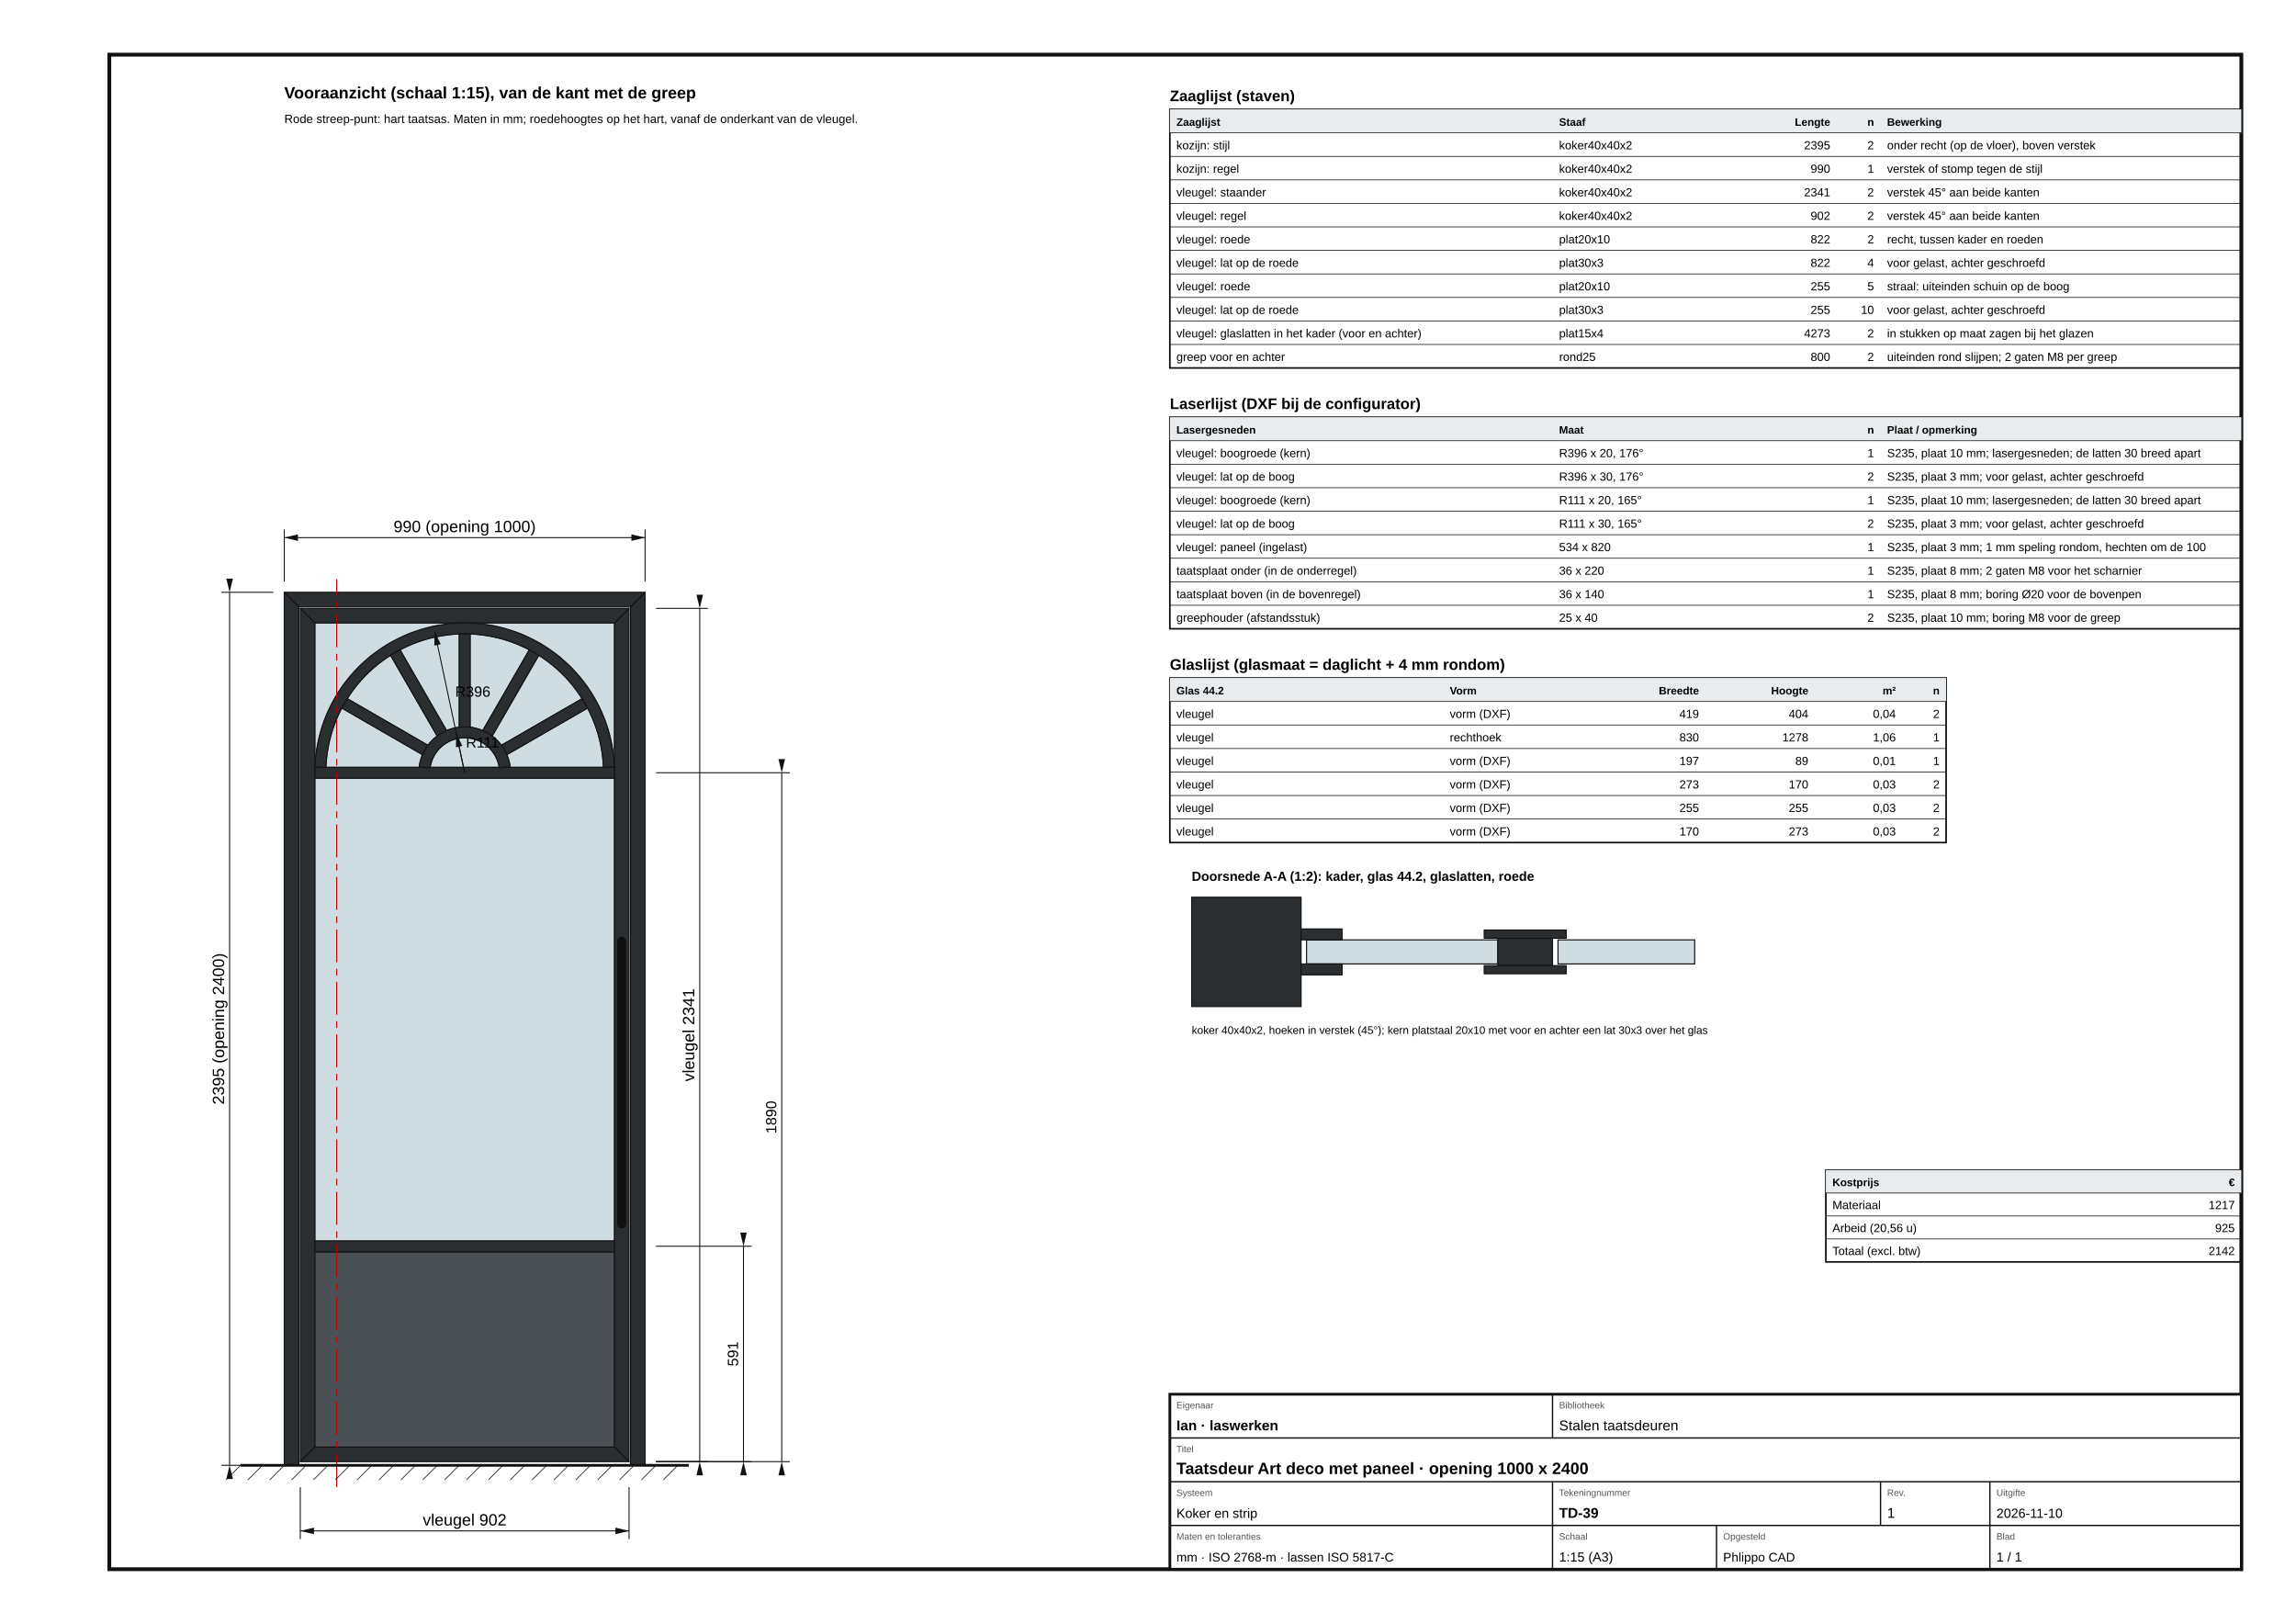
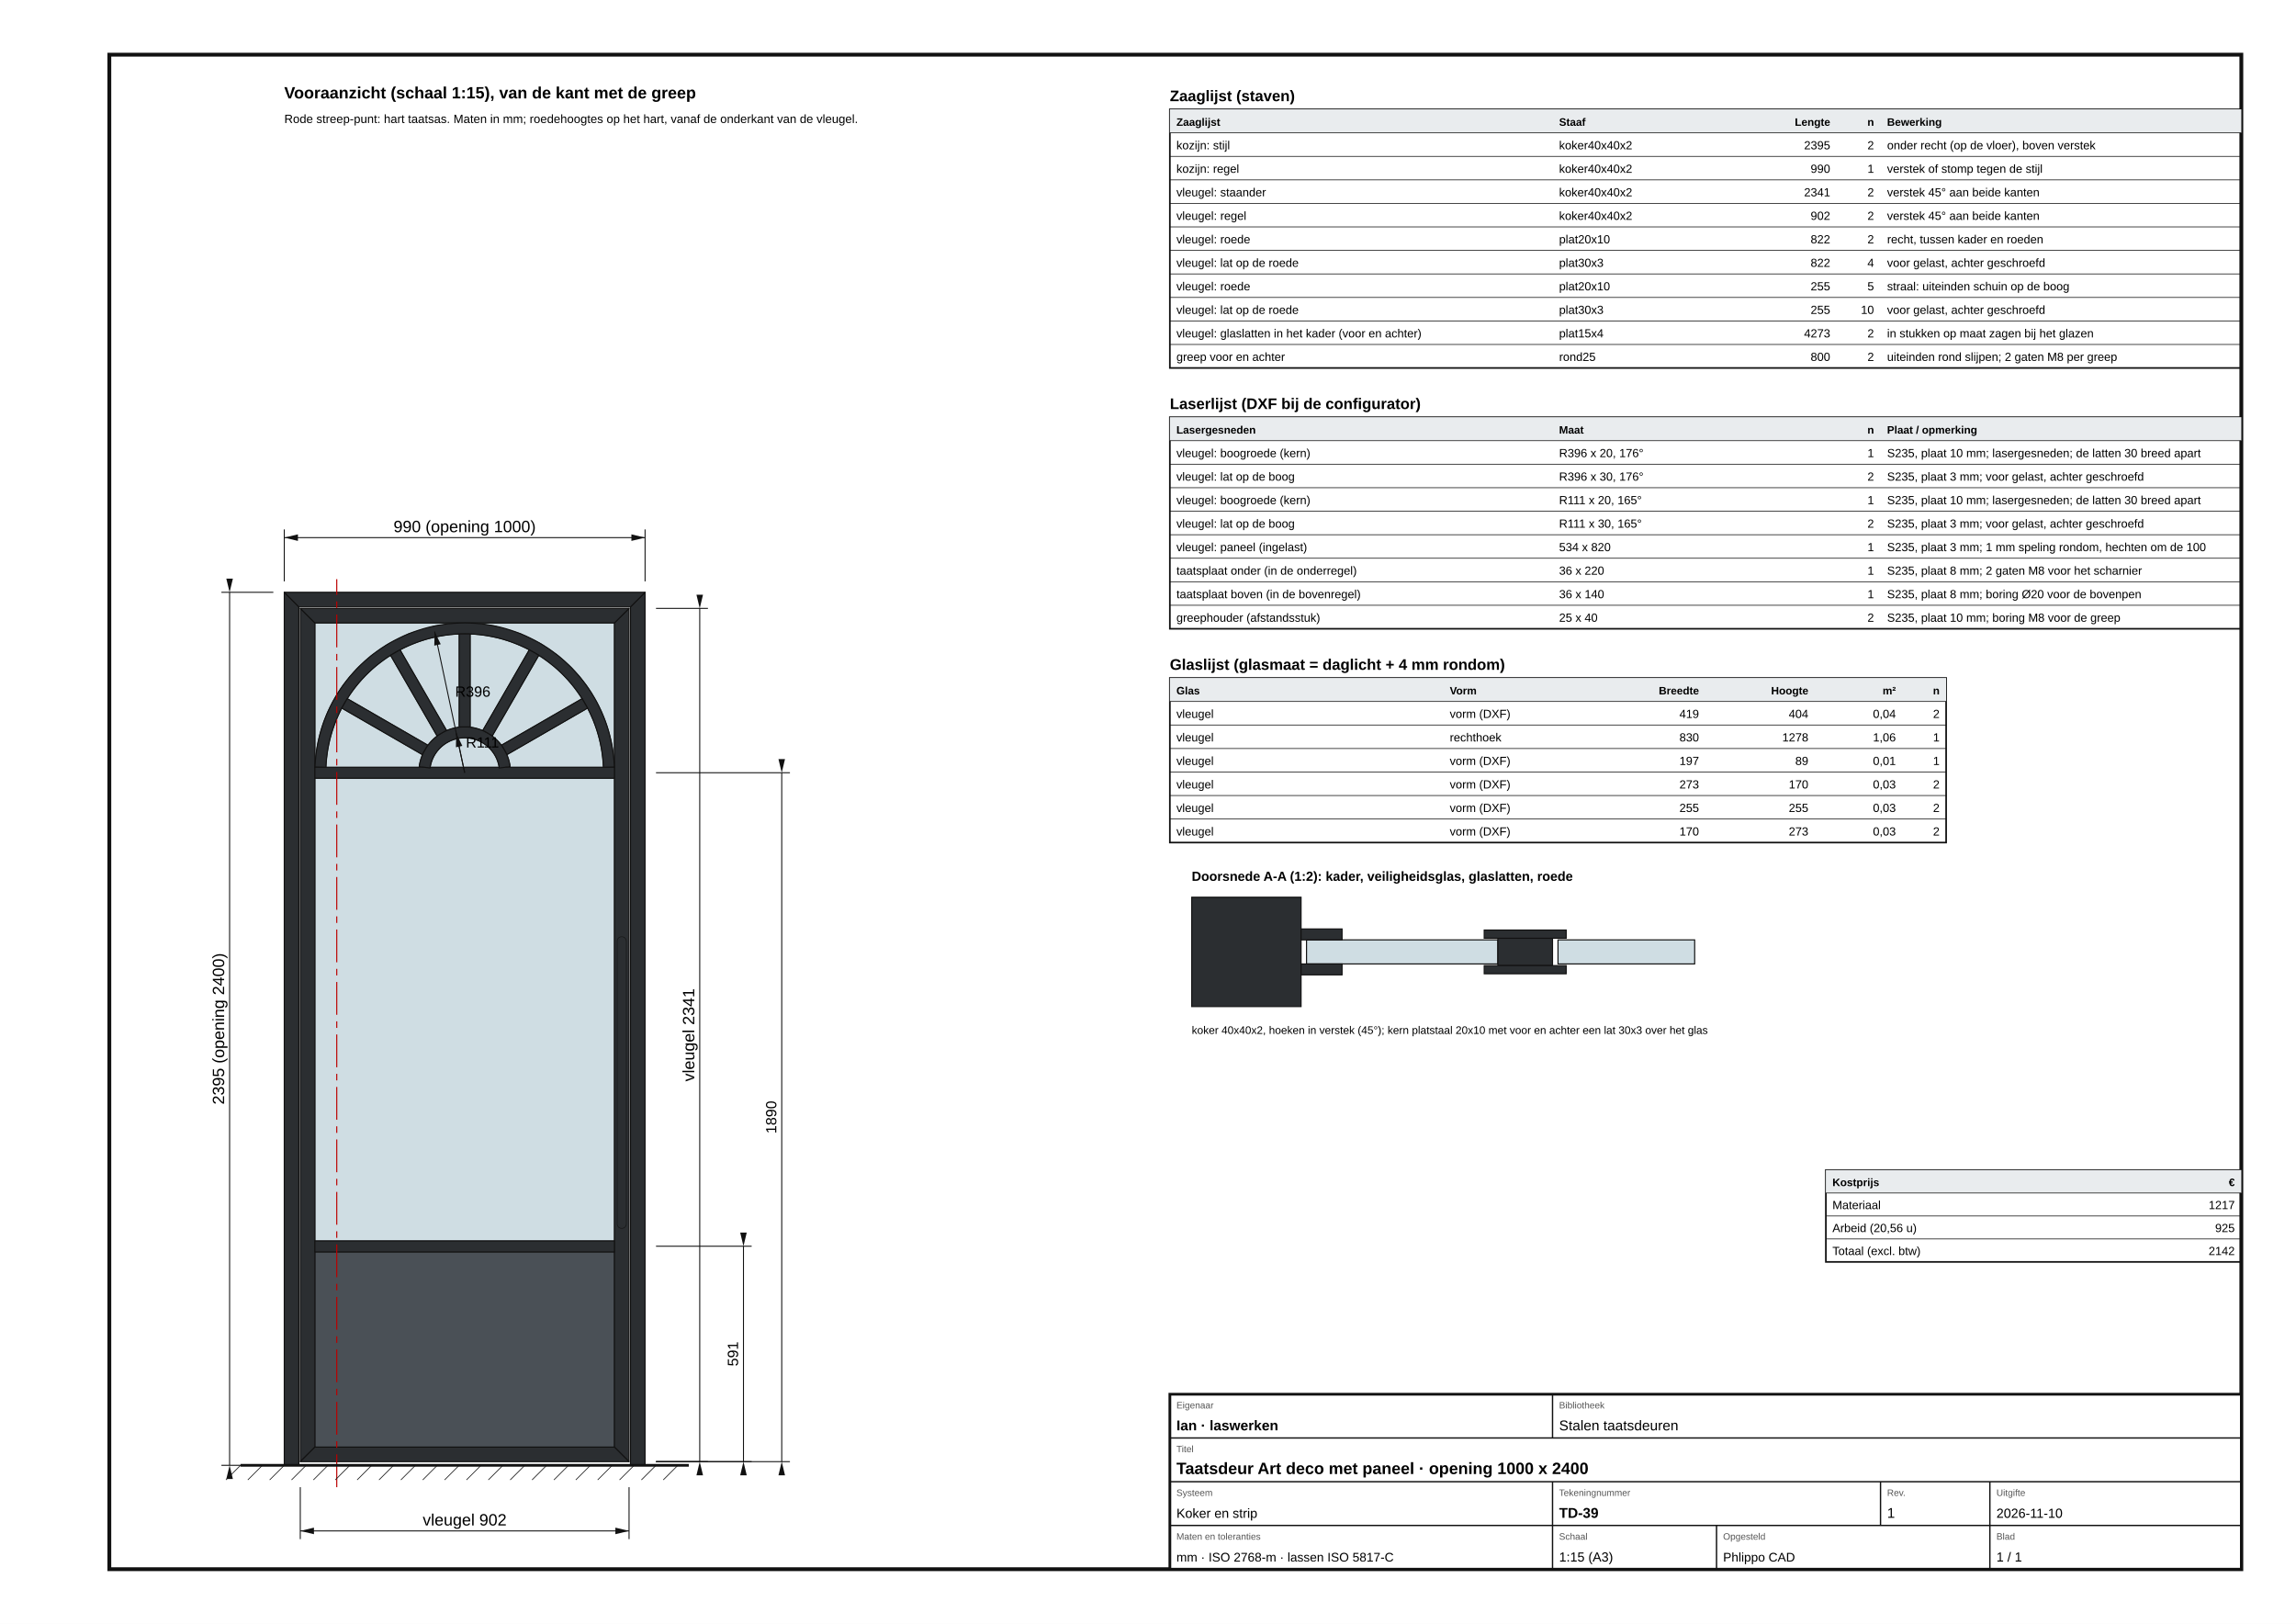
<svg xmlns="http://www.w3.org/2000/svg" viewBox="0 0 420 297" width="420mm" height="297mm" font-family="Arial, Helvetica, sans-serif">
  <rect width="420" height="297" fill="#fff" />
  <rect x="20" y="10" width="390" height="277" fill="none" stroke="#111" stroke-width="0.7" />
  <polygon points="57.6,140.33 57.62,140.33 57.89,137.35 57.91,137.23 57.93,137.1 57.95,136.97 57.97,136.83 58,136.68 58.03,136.52 58.06,136.34 58.09,136.16 58.13,135.96 58.18,135.74 58.23,135.51 58.28,135.26 58.35,134.99 58.42,134.69 58.5,134.36 58.6,134 58.71,133.6 58.85,133.16 59.01,132.67 59.2,132.12 59.43,131.5 59.71,130.79 60.06,130 60.49,129.08 61.05,128.03 61.76,126.81 62.7,125.41 63.95,123.79 65.63,121.96 67.88,119.94 70.9,117.84 74.82,115.89 79.63,114.47 85,113.93 57.6,113.93" fill="#cfdde3" stroke="#111" stroke-width="0.15" stroke-linejoin="round" />
  <polygon points="85,113.93 90.37,114.47 95.18,115.89 99.1,117.84 102.12,119.94 104.37,121.96 106.05,123.79 107.3,125.41 108.24,126.81 108.95,128.03 109.51,129.08 109.94,130 110.29,130.79 110.57,131.5 110.8,132.12 110.99,132.67 111.15,133.16 111.29,133.6 111.4,134 111.5,134.36 111.58,134.69 111.65,134.99 111.72,135.26 111.77,135.51 111.82,135.74 111.87,135.96 111.91,136.16 111.94,136.34 111.97,136.52 112,136.68 112.03,136.83 112.05,136.97 112.07,137.1 112.09,137.23 112.11,137.35 112.38,140.33 112.4,140.33 112.4,113.93" fill="#cfdde3" stroke="#111" stroke-width="0.15" stroke-linejoin="round" />
  <polygon points="57.6,226.97 112.4,226.97 112.4,142.33 57.6,142.33" fill="#cfdde3" stroke="#111" stroke-width="0.15" stroke-linejoin="round" />
  <polygon points="90.36,137.85 90.27,137.71 90.17,137.58 90.07,137.44 89.97,137.31 89.86,137.18 89.75,137.06 89.64,136.93 89.52,136.81 89.4,136.7 89.28,136.58 89.15,136.47 89.02,136.37 88.89,136.26 88.76,136.16 88.62,136.07 88.48,135.97 88.34,135.88 88.2,135.8 88.05,135.72 87.9,135.64 87.75,135.56 87.6,135.49 87.45,135.43 87.29,135.37 87.13,135.31 86.98,135.25 86.82,135.2 86.65,135.16 86.49,135.12 86.33,135.08 86.16,135.05 86,135.02 85.83,135 85.67,134.98 85.5,134.96 85.33,134.95 85.17,134.94 85,134.94 84.83,134.94 84.67,134.95 84.5,134.96 84.33,134.98 84.17,135 84,135.02 83.84,135.05 83.67,135.08 83.51,135.12 83.35,135.16 83.18,135.2 83.02,135.25 82.87,135.31 82.71,135.37 82.55,135.43 82.4,135.49 82.25,135.56 82.1,135.64 81.95,135.72 81.8,135.8 81.66,135.88 81.52,135.97 81.38,136.07 81.24,136.16 81.11,136.26 80.98,136.37 80.85,136.47 80.72,136.58 80.6,136.7 80.48,136.81 80.36,136.93 80.25,137.06 80.14,137.18 80.03,137.31 79.93,137.44 79.83,137.58 79.73,137.71 79.64,137.85 79.55,137.99 79.46,138.14 79.38,138.28 79.3,138.43 79.23,138.58 79.16,138.73 79.09,138.89 79.03,139.04 78.97,139.2 78.92,139.36 78.87,139.52 78.83,139.68 78.78,139.84 78.75,140 78.72,140.17 78.69,140.33 91.31,140.33 91.28,140.17 91.25,140 91.22,139.84 91.17,139.68 91.13,139.52 91.08,139.36 91.03,139.2 90.97,139.04 90.91,138.89 90.84,138.73 90.77,138.58 90.7,138.43 90.62,138.28 90.54,138.14 90.45,137.99" fill="#cfdde3" stroke="#111" stroke-width="0.15" stroke-linejoin="round" />
  <polygon points="109.53,134.76 109.35,134.12 109.16,133.48 108.94,132.85 108.71,132.23 108.47,131.61 108.2,131 107.93,130.4 107.63,129.8 107.48,129.51 92.86,137.95 92.72,138.04 92.79,138.22 92.81,138.25 92.82,138.29 92.83,138.33 92.85,138.37 92.87,138.41 92.88,138.45 92.9,138.5 92.92,138.55 92.94,138.61 92.96,138.67 92.98,138.73 93,138.8 93.03,138.88 93.05,138.97 93.08,139.06 93.11,139.16 93.13,139.26 93.16,139.36 93.18,139.44 93.19,139.52 93.21,139.6 93.22,139.66 93.24,139.73 93.25,139.78 93.26,139.84 93.27,139.89 93.27,139.93 93.28,139.98 93.29,140.02 93.29,140.06 93.3,140.1 93.31,140.13 93.33,140.33 93.5,140.33 110.38,140.33 110.37,140 110.32,139.34 110.26,138.68 110.18,138.02 110.09,137.36 109.97,136.7 109.84,136.05 109.7,135.4" fill="#cfdde3" stroke="#111" stroke-width="0.15" stroke-linejoin="round" />
  <polygon points="103.88,124.34 103.42,123.85 102.96,123.37 102.48,122.91 102,122.46 101.5,122.02 100.98,121.59 100.46,121.18 99.93,120.78 99.39,120.4 98.83,120.03 98.56,119.86 90.12,134.47 90.04,134.62 90.19,134.74 90.22,134.76 90.25,134.79 90.28,134.81 90.31,134.84 90.35,134.87 90.39,134.9 90.42,134.93 90.47,134.97 90.51,135 90.56,135.05 90.61,135.09 90.67,135.14 90.72,135.2 90.79,135.26 90.86,135.32 90.93,135.4 91.01,135.47 91.08,135.54 91.14,135.61 91.19,135.67 91.24,135.72 91.29,135.77 91.33,135.82 91.37,135.87 91.4,135.91 91.44,135.95 91.47,135.98 91.5,136.02 91.52,136.05 91.55,136.08 91.57,136.11 91.59,136.14 91.71,136.3 91.86,136.22 106.48,127.78 106.3,127.5 105.93,126.95 105.55,126.4 105.15,125.87 104.74,125.35 104.31,124.84" fill="#cfdde3" stroke="#111" stroke-width="0.15" stroke-linejoin="round" />
  <polygon points="92.85,117.18 92.21,116.98 91.57,116.8 90.93,116.64 90.28,116.49 89.63,116.36 88.97,116.25 88.32,116.15 87.66,116.07 86.99,116.01 86.33,115.97 86,115.96 86,132.84 86,133 86.2,133.03 86.24,133.03 86.27,133.04 86.31,133.04 86.35,133.05 86.4,133.06 86.45,133.07 86.5,133.08 86.55,133.09 86.61,133.1 86.67,133.11 86.74,133.12 86.81,133.14 86.89,133.16 86.98,133.18 87.07,133.2 87.17,133.23 87.27,133.26 87.37,133.28 87.45,133.31 87.53,133.33 87.6,133.35 87.67,133.38 87.73,133.4 87.78,133.42 87.83,133.43 87.88,133.45 87.93,133.47 87.97,133.48 88.01,133.5 88.04,133.51 88.08,133.53 88.11,133.54 88.3,133.62 88.38,133.47 96.82,118.86 96.53,118.7 95.93,118.41 95.33,118.13 94.72,117.87 94.1,117.62 93.48,117.39" fill="#cfdde3" stroke="#111" stroke-width="0.15" stroke-linejoin="round" />
  <polygon points="79.72,116.49 79.07,116.64 78.43,116.8 77.79,116.98 77.15,117.18 76.52,117.39 75.9,117.62 75.28,117.87 74.67,118.13 74.07,118.41 73.47,118.7 73.18,118.86 81.62,133.47 81.7,133.62 81.89,133.54 81.92,133.53 81.96,133.51 81.99,133.5 82.03,133.48 82.07,133.47 82.12,133.45 82.17,133.43 82.22,133.42 82.27,133.4 82.33,133.38 82.4,133.35 82.47,133.33 82.55,133.31 82.63,133.28 82.73,133.26 82.83,133.23 82.93,133.2 83.02,133.18 83.11,133.16 83.19,133.14 83.26,133.12 83.33,133.11 83.39,133.1 83.45,133.09 83.5,133.08 83.55,133.07 83.6,133.06 83.65,133.05 83.69,133.04 83.73,133.04 83.76,133.03 83.8,133.03 84,133 84,132.84 84,115.96 83.67,115.97 83.01,116.01 82.34,116.07 81.68,116.15 81.03,116.25 80.37,116.36" fill="#cfdde3" stroke="#111" stroke-width="0.15" stroke-linejoin="round" />
  <polygon points="68,122.46 67.52,122.91 67.04,123.37 66.58,123.85 66.12,124.34 65.69,124.84 65.26,125.35 64.85,125.87 64.45,126.4 64.07,126.95 63.7,127.5 63.52,127.78 78.14,136.22 78.29,136.3 78.41,136.14 78.43,136.11 78.45,136.08 78.48,136.05 78.5,136.02 78.53,135.98 78.56,135.95 78.6,135.91 78.63,135.87 78.67,135.82 78.71,135.77 78.76,135.72 78.81,135.67 78.86,135.61 78.92,135.54 78.99,135.47 79.07,135.4 79.14,135.32 79.21,135.26 79.28,135.2 79.33,135.14 79.39,135.09 79.44,135.05 79.49,135 79.53,134.97 79.58,134.93 79.61,134.9 79.65,134.87 79.69,134.84 79.72,134.81 79.75,134.79 79.78,134.76 79.81,134.74 79.96,134.62 79.88,134.47 71.44,119.86 71.17,120.03 70.61,120.4 70.07,120.78 69.54,121.18 69.02,121.59 68.5,122.02" fill="#cfdde3" stroke="#111" stroke-width="0.15" stroke-linejoin="round" />
  <polygon points="60.84,133.48 60.65,134.12 60.47,134.76 60.3,135.4 60.16,136.05 60.03,136.7 59.91,137.36 59.82,138.02 59.74,138.68 59.68,139.34 59.63,140 59.62,140.33 76.5,140.33 76.67,140.33 76.69,140.13 76.7,140.1 76.71,140.06 76.71,140.02 76.72,139.98 76.73,139.93 76.73,139.89 76.74,139.84 76.75,139.78 76.76,139.73 76.78,139.66 76.79,139.6 76.81,139.52 76.82,139.44 76.84,139.36 76.87,139.26 76.89,139.16 76.92,139.06 76.95,138.97 76.97,138.88 77,138.8 77.02,138.73 77.04,138.67 77.06,138.61 77.08,138.55 77.1,138.5 77.12,138.45 77.13,138.41 77.15,138.37 77.17,138.33 77.18,138.29 77.19,138.25 77.21,138.22 77.28,138.04 77.14,137.95 62.52,129.51 62.37,129.8 62.07,130.4 61.8,131 61.53,131.61 61.29,132.23 61.06,132.85" fill="#cfdde3" stroke="#111" stroke-width="0.15" stroke-linejoin="round" />
  <polygon points="57.6,264.67 112.4,264.67 112.4,228.97 57.6,228.97" fill="#4a5056" stroke="#111" stroke-width="0.15" stroke-linejoin="round" />
  <polygon points="52,268 52,108.33 54.67,111 54.67,268" fill="#2b2e31" stroke="#111" stroke-width="0.2" stroke-linejoin="round" />
  <polygon points="115.33,268 115.33,111 118,108.33 118,268" fill="#2b2e31" stroke="#111" stroke-width="0.2" stroke-linejoin="round" />
  <polygon points="52,108.33 118,108.33 115.33,111 54.67,111" fill="#2b2e31" stroke="#111" stroke-width="0.2" stroke-linejoin="round" />
  <polygon points="54.93,267.33 54.93,111.27 57.6,113.93 57.6,264.67" fill="#2b2e31" stroke="#111" stroke-width="0.2" stroke-linejoin="round" />
  <polygon points="112.4,264.67 112.4,113.93 115.07,111.27 115.07,267.33" fill="#2b2e31" stroke="#111" stroke-width="0.2" stroke-linejoin="round" />
  <polygon points="57.6,264.67 112.4,264.67 115.07,267.33 54.93,267.33" fill="#2b2e31" stroke="#111" stroke-width="0.2" stroke-linejoin="round" />
  <polygon points="54.93,111.27 115.07,111.27 112.4,113.93 57.6,113.93" fill="#2b2e31" stroke="#111" stroke-width="0.2" stroke-linejoin="round" />
  <polygon points="112.38,140.3 112.33,139.34 112.24,138.39 112.12,137.44 111.97,136.5 111.79,135.57 111.57,134.64 111.32,133.71 111.04,132.8 110.73,131.9 110.38,131.01 110.01,130.13 109.6,129.27 109.17,128.42 108.7,127.59 108.21,126.77 107.69,125.97 107.14,125.19 106.56,124.43 105.96,123.69 105.33,122.97 104.68,122.27 104,121.6 103.31,120.95 102.58,120.32 101.84,119.72 101.08,119.15 100.3,118.6 99.49,118.08 98.68,117.59 97.84,117.13 96.99,116.7 96.12,116.29 95.25,115.92 94.35,115.58 93.45,115.27 92.54,114.99 91.62,114.74 90.69,114.53 89.75,114.35 88.81,114.2 87.86,114.08 86.91,114 85.95,113.95 85,113.93 84.05,113.95 83.09,114 82.14,114.08 81.19,114.2 80.25,114.35 79.31,114.53 78.38,114.74 77.46,114.99 76.55,115.27 75.65,115.58 74.75,115.92 73.88,116.29 73.01,116.7 72.16,117.13 71.32,117.59 70.51,118.08 69.7,118.6 68.92,119.15 68.16,119.72 67.42,120.32 66.69,120.95 66,121.6 65.32,122.27 64.67,122.97 64.04,123.69 63.44,124.43 62.86,125.19 62.31,125.97 61.79,126.77 61.3,127.59 60.83,128.42 60.4,129.27 59.99,130.13 59.62,131.01 59.27,131.9 58.96,132.8 58.68,133.71 58.43,134.64 58.21,135.57 58.03,136.5 57.88,137.44 57.76,138.39 57.67,139.34 57.62,140.3 59.62,140.37 59.67,139.49 59.75,138.61 59.86,137.73 60,136.85 60.17,135.99 60.37,135.13 60.6,134.27 60.86,133.43 61.15,132.59 61.47,131.76 61.82,130.95 62.19,130.15 62.6,129.36 63.03,128.59 63.49,127.83 63.97,127.09 64.48,126.37 65.01,125.66 65.57,124.97 66.15,124.31 66.76,123.66 67.38,123.04 68.03,122.43 68.7,121.85 69.39,121.3 70.1,120.77 70.82,120.26 71.56,119.78 72.32,119.32 73.1,118.9 73.89,118.49 74.69,118.12 75.5,117.78 76.33,117.46 77.17,117.17 78.01,116.91 78.87,116.68 79.73,116.49 80.6,116.32 81.47,116.18 82.35,116.07 83.23,115.99 84.12,115.95 85,115.93 85.88,115.95 86.77,115.99 87.65,116.07 88.53,116.18 89.4,116.32 90.27,116.49 91.13,116.68 91.99,116.91 92.83,117.17 93.67,117.46 94.5,117.78 95.31,118.12 96.11,118.49 96.9,118.9 97.68,119.32 98.44,119.78 99.18,120.26 99.9,120.77 100.61,121.3 101.3,121.85 101.97,122.43 102.62,123.04 103.24,123.66 103.85,124.31 104.43,124.97 104.99,125.66 105.52,126.37 106.03,127.09 106.51,127.83 106.97,128.59 107.4,129.36 107.81,130.15 108.18,130.95 108.53,131.76 108.85,132.59 109.14,133.43 109.4,134.27 109.63,135.13 109.83,135.99 110,136.85 110.14,137.73 110.25,138.61 110.33,139.49 110.38,140.37" fill="#2b2e31" stroke="#111" stroke-width="0.2" stroke-linejoin="round" />
  <polygon points="57.6,140.33 112.4,140.33 112.4,142.33 57.6,142.33" fill="#2b2e31" stroke="#111" stroke-width="0.2" stroke-linejoin="round" />
  <polygon points="57.6,226.97 112.4,226.97 112.4,228.97 57.6,228.97" fill="#2b2e31" stroke="#111" stroke-width="0.2" stroke-linejoin="round" />
  <polygon points="93.31,140.2 93.27,139.91 93.22,139.63 93.15,139.34 93.08,139.06 93,138.78 92.9,138.51 92.8,138.24 92.69,137.97 92.57,137.71 92.44,137.45 92.3,137.19 92.15,136.94 92,136.7 91.83,136.46 91.66,136.23 91.48,136 91.29,135.78 91.09,135.56 90.89,135.36 90.68,135.16 90.46,134.96 90.24,134.78 90.01,134.6 89.77,134.43 89.53,134.27 89.29,134.12 89.03,133.97 88.78,133.84 88.52,133.71 88.25,133.6 87.98,133.49 87.71,133.39 87.43,133.3 87.15,133.22 86.87,133.15 86.59,133.09 86.3,133.04 86.01,133 85.72,132.97 85.44,132.95 85.15,132.94 84.85,132.94 84.56,132.95 84.28,132.97 83.99,133 83.7,133.04 83.41,133.09 83.13,133.15 82.85,133.22 82.57,133.3 82.29,133.39 82.02,133.49 81.75,133.6 81.48,133.71 81.22,133.84 80.97,133.97 80.71,134.12 80.47,134.27 80.23,134.43 79.99,134.6 79.76,134.78 79.54,134.96 79.32,135.16 79.11,135.36 78.91,135.56 78.71,135.78 78.52,136 78.34,136.23 78.17,136.46 78,136.7 77.85,136.94 77.7,137.19 77.56,137.45 77.43,137.71 77.31,137.97 77.2,138.24 77.1,138.51 77,138.78 76.92,139.06 76.85,139.34 76.78,139.63 76.73,139.91 76.69,140.2 78.67,140.47 78.7,140.25 78.74,140.03 78.79,139.82 78.85,139.6 78.91,139.39 78.98,139.18 79.06,138.98 79.14,138.77 79.24,138.57 79.33,138.37 79.44,138.18 79.55,137.99 79.67,137.8 79.8,137.62 79.93,137.44 80.07,137.27 80.21,137.1 80.36,136.94 80.51,136.78 80.67,136.63 80.84,136.48 81.01,136.34 81.18,136.21 81.36,136.08 81.55,135.95 81.74,135.84 81.93,135.73 82.12,135.63 82.32,135.53 82.52,135.44 82.73,135.36 82.94,135.28 83.15,135.22 83.36,135.16 83.58,135.1 83.79,135.06 84.01,135.02 84.23,134.99 84.45,134.97 84.67,134.95 84.89,134.94 85.11,134.94 85.33,134.95 85.55,134.97 85.77,134.99 85.99,135.02 86.21,135.06 86.42,135.1 86.64,135.16 86.85,135.22 87.06,135.28 87.27,135.36 87.48,135.44 87.68,135.53 87.88,135.63 88.07,135.73 88.26,135.84 88.45,135.95 88.64,136.08 88.82,136.21 88.99,136.34 89.16,136.48 89.33,136.63 89.49,136.78 89.64,136.94 89.79,137.1 89.93,137.27 90.07,137.44 90.2,137.62 90.33,137.8 90.45,137.99 90.56,138.18 90.67,138.37 90.76,138.57 90.86,138.77 90.94,138.98 91.02,139.18 91.09,139.39 91.15,139.6 91.21,139.82 91.26,140.03 91.3,140.25 91.33,140.47" fill="#2b2e31" stroke="#111" stroke-width="0.2" stroke-linejoin="round" />
  <polygon points="91.77,136.27 106.48,127.78 107.48,129.51 92.77,138" fill="#2b2e31" stroke="#111" stroke-width="0.2" stroke-linejoin="round" />
  <polygon points="88.33,133.57 96.82,118.85 98.56,119.85 90.06,134.57" fill="#2b2e31" stroke="#111" stroke-width="0.2" stroke-linejoin="round" />
  <polygon points="84,132.94 84,115.95 86,115.95 86,132.94" fill="#2b2e31" stroke="#111" stroke-width="0.2" stroke-linejoin="round" />
  <polygon points="79.94,134.57 71.44,119.85 73.18,118.85 81.67,133.57" fill="#2b2e31" stroke="#111" stroke-width="0.2" stroke-linejoin="round" />
  <polygon points="77.23,138 62.52,129.51 63.52,127.78 78.23,136.27" fill="#2b2e31" stroke="#111" stroke-width="0.2" stroke-linejoin="round" />
  <line x1="61.6" y1="272" x2="61.6" y2="105.93" stroke="#b00" stroke-width="0.2" stroke-dasharray="6 1.2 1.2 1.2" />
-   <rect x="112.9" y="171.33" width="1.67" height="53.33" rx="0.8" fill="#111" stroke="none" />
+   <rect x="112.9" y="171.33" width="1.67" height="53.33" rx="0.8" fill="#2b2e31" stroke="#111" stroke-width="0.1" />
  <line x1="44" y1="268" x2="126" y2="268" stroke="#111" stroke-width="0.5" />
  <line x1="44" y1="268" x2="41.33" y2="270.67" stroke="#111" stroke-width="0.13" />
  <line x1="48" y1="268" x2="45.33" y2="270.67" stroke="#111" stroke-width="0.13" />
  <line x1="52" y1="268" x2="49.33" y2="270.67" stroke="#111" stroke-width="0.13" />
  <line x1="56" y1="268" x2="53.33" y2="270.67" stroke="#111" stroke-width="0.13" />
  <line x1="60" y1="268" x2="57.33" y2="270.67" stroke="#111" stroke-width="0.13" />
  <line x1="64" y1="268" x2="61.33" y2="270.67" stroke="#111" stroke-width="0.13" />
  <line x1="68" y1="268" x2="65.33" y2="270.67" stroke="#111" stroke-width="0.13" />
  <line x1="72" y1="268" x2="69.33" y2="270.67" stroke="#111" stroke-width="0.13" />
  <line x1="76" y1="268" x2="73.33" y2="270.67" stroke="#111" stroke-width="0.13" />
  <line x1="80" y1="268" x2="77.33" y2="270.67" stroke="#111" stroke-width="0.13" />
  <line x1="84" y1="268" x2="81.33" y2="270.67" stroke="#111" stroke-width="0.13" />
  <line x1="88" y1="268" x2="85.33" y2="270.67" stroke="#111" stroke-width="0.13" />
  <line x1="92" y1="268" x2="89.33" y2="270.67" stroke="#111" stroke-width="0.13" />
  <line x1="96" y1="268" x2="93.33" y2="270.67" stroke="#111" stroke-width="0.13" />
  <line x1="100" y1="268" x2="97.33" y2="270.67" stroke="#111" stroke-width="0.13" />
  <line x1="104" y1="268" x2="101.33" y2="270.67" stroke="#111" stroke-width="0.13" />
  <line x1="108" y1="268" x2="105.33" y2="270.67" stroke="#111" stroke-width="0.13" />
  <line x1="112" y1="268" x2="109.33" y2="270.67" stroke="#111" stroke-width="0.13" />
  <line x1="116" y1="268" x2="113.33" y2="270.67" stroke="#111" stroke-width="0.13" />
  <line x1="120" y1="268" x2="117.33" y2="270.67" stroke="#111" stroke-width="0.13" />
  <line x1="124" y1="268" x2="121.33" y2="270.67" stroke="#111" stroke-width="0.13" />
  <line x1="52" y1="106.33" x2="52" y2="96.83" stroke="#111" stroke-width="0.18" />
  <line x1="118" y1="106.33" x2="118" y2="96.83" stroke="#111" stroke-width="0.18" />
  <line x1="52" y1="98.33" x2="118" y2="98.33" stroke="#111" stroke-width="0.18" />
  <polygon points="52,98.33 54.5,98.93 54.5,97.73" fill="#111" />
  <polygon points="118,98.33 115.5,97.73 115.5,98.93" fill="#111" />
  <text x="85" y="97.33" font-size="3" text-anchor="middle">990 (opening 1000)</text>
  <line x1="50" y1="268" x2="40.5" y2="268" stroke="#111" stroke-width="0.18" />
  <line x1="50" y1="108.33" x2="40.5" y2="108.33" stroke="#111" stroke-width="0.18" />
  <line x1="42" y1="268" x2="42" y2="108.33" stroke="#111" stroke-width="0.18" />
  <polygon points="42,268 41.4,270.5 42.6,270.5" fill="#111" />
  <polygon points="42,108.33 42.6,105.83 41.4,105.83" fill="#111" />
  <text x="41" y="188.17" font-size="3" text-anchor="middle" transform="rotate(-90 41 188.17)">2395 (opening 2400)</text>
  <line x1="54.93" y1="272" x2="54.93" y2="281.5" stroke="#111" stroke-width="0.18" />
  <line x1="115.07" y1="272" x2="115.07" y2="281.5" stroke="#111" stroke-width="0.18" />
  <line x1="54.93" y1="280" x2="115.07" y2="280" stroke="#111" stroke-width="0.18" />
  <polygon points="54.93,280 57.43,280.6 57.43,279.4" fill="#111" />
  <polygon points="115.07,280 112.57,279.4 112.57,280.6" fill="#111" />
  <text x="85" y="279" font-size="3" text-anchor="middle">vleugel 902</text>
  <line x1="120" y1="267.33" x2="129.5" y2="267.33" stroke="#111" stroke-width="0.18" />
  <line x1="120" y1="111.27" x2="129.5" y2="111.27" stroke="#111" stroke-width="0.18" />
  <line x1="128" y1="267.33" x2="128" y2="111.27" stroke="#111" stroke-width="0.18" />
  <polygon points="128,267.33 127.4,269.83 128.6,269.83" fill="#111" />
  <polygon points="128,111.27 128.6,108.77 127.4,108.77" fill="#111" />
  <text x="127" y="189.3" font-size="3" text-anchor="middle" transform="rotate(-90 127 189.3)">vleugel 2341</text>
  <line x1="120" y1="267.33" x2="137.5" y2="267.33" stroke="#111" stroke-width="0.18" />
  <line x1="120" y1="227.93" x2="137.5" y2="227.93" stroke="#111" stroke-width="0.18" />
  <line x1="136" y1="267.33" x2="136" y2="227.93" stroke="#111" stroke-width="0.18" />
  <polygon points="136,267.33 135.4,269.83 136.6,269.83" fill="#111" />
  <polygon points="136,227.93 136.6,225.43 135.4,225.43" fill="#111" />
  <text x="135" y="247.63" font-size="2.7" text-anchor="middle" transform="rotate(-90 135 247.63)">591</text>
  <line x1="120" y1="267.33" x2="144.5" y2="267.33" stroke="#111" stroke-width="0.18" />
  <line x1="120" y1="141.33" x2="144.5" y2="141.33" stroke="#111" stroke-width="0.18" />
  <line x1="143" y1="267.33" x2="143" y2="141.33" stroke="#111" stroke-width="0.18" />
  <polygon points="143,267.33 142.4,269.83 143.6,269.83" fill="#111" />
  <polygon points="143,141.33 143.6,138.83 142.4,138.83" fill="#111" />
  <text x="142" y="204.33" font-size="2.7" text-anchor="middle" transform="rotate(-90 142 204.33)">1890</text>
  <line x1="85" y1="141.33" x2="79.51" y2="115.51" stroke="#111" stroke-width="0.18" />
  <polygon points="79.51,115.51 79.44,118.08 80.62,117.83" fill="#111" />
  <text x="83.26" y="127.42" font-size="2.7">R396</text>
  <line x1="85" y1="141.33" x2="83.46" y2="134.1" stroke="#111" stroke-width="0.18" />
  <polygon points="83.46,134.1 83.4,136.67 84.57,136.42" fill="#111" />
  <text x="85.23" y="136.72" font-size="2.7">R111</text>
  <text x="52" y="18" font-size="3" font-weight="700">Vooraanzicht (schaal 1:15), van de kant met de greep</text>
  <text x="52" y="22.5" font-size="2.2">Rode streep-punt: hart taatsas. Maten in mm; roedehoogtes op het hart, vanaf de onderkant van de vleugel.</text>
  <text x="214" y="18.5" font-size="2.8" font-weight="700">Zaaglijst (staven)</text>
  <rect x="214" y="20" width="196" height="47.3" fill="none" stroke="#111" stroke-width="0.3" />
  <rect x="214" y="20" width="196" height="4.3" fill="#e9ecee" stroke="none" />
  <text x="215.2" y="23.01" font-size="1.978" font-weight="700">Zaaglijst</text>
  <text x="285.2" y="23.01" font-size="1.978" font-weight="700">Staaf</text>
  <text x="334.8" y="23.01" font-size="1.978" text-anchor="end" font-weight="700">Lengte</text>
  <text x="342.8" y="23.01" font-size="1.978" text-anchor="end" font-weight="700">n</text>
  <text x="345.2" y="23.01" font-size="1.978" font-weight="700">Bewerking</text>
  <line x1="214" y1="24.3" x2="410" y2="24.3" stroke="#111" stroke-width="0.13" />
  <text x="215.2" y="27.31" font-size="2.15">kozijn: stijl</text>
  <text x="285.2" y="27.31" font-size="2.15">koker40x40x2</text>
  <text x="334.8" y="27.31" font-size="2.15" text-anchor="end">2395</text>
  <text x="342.8" y="27.31" font-size="2.15" text-anchor="end">2</text>
  <text x="345.2" y="27.31" font-size="2.15">onder recht (op de vloer), boven verstek</text>
  <line x1="214" y1="28.6" x2="410" y2="28.6" stroke="#111" stroke-width="0.13" />
  <text x="215.2" y="31.61" font-size="2.15">kozijn: regel</text>
  <text x="285.2" y="31.61" font-size="2.15">koker40x40x2</text>
  <text x="334.8" y="31.61" font-size="2.15" text-anchor="end">990</text>
  <text x="342.8" y="31.61" font-size="2.15" text-anchor="end">1</text>
  <text x="345.2" y="31.61" font-size="2.15">verstek of stomp tegen de stijl</text>
  <line x1="214" y1="32.9" x2="410" y2="32.9" stroke="#111" stroke-width="0.13" />
  <text x="215.2" y="35.91" font-size="2.15">vleugel: staander</text>
  <text x="285.2" y="35.91" font-size="2.15">koker40x40x2</text>
  <text x="334.8" y="35.91" font-size="2.15" text-anchor="end">2341</text>
  <text x="342.8" y="35.91" font-size="2.15" text-anchor="end">2</text>
  <text x="345.2" y="35.91" font-size="2.15">verstek 45° aan beide kanten</text>
  <line x1="214" y1="37.2" x2="410" y2="37.2" stroke="#111" stroke-width="0.13" />
  <text x="215.2" y="40.21" font-size="2.15">vleugel: regel</text>
  <text x="285.2" y="40.21" font-size="2.15">koker40x40x2</text>
  <text x="334.8" y="40.21" font-size="2.15" text-anchor="end">902</text>
  <text x="342.8" y="40.21" font-size="2.15" text-anchor="end">2</text>
  <text x="345.2" y="40.21" font-size="2.15">verstek 45° aan beide kanten</text>
  <line x1="214" y1="41.5" x2="410" y2="41.5" stroke="#111" stroke-width="0.13" />
  <text x="215.2" y="44.51" font-size="2.15">vleugel: roede</text>
  <text x="285.2" y="44.51" font-size="2.15">plat20x10</text>
  <text x="334.8" y="44.51" font-size="2.15" text-anchor="end">822</text>
  <text x="342.8" y="44.51" font-size="2.15" text-anchor="end">2</text>
  <text x="345.2" y="44.51" font-size="2.15">recht, tussen kader en roeden</text>
  <line x1="214" y1="45.8" x2="410" y2="45.8" stroke="#111" stroke-width="0.13" />
  <text x="215.2" y="48.81" font-size="2.15">vleugel: lat op de roede</text>
  <text x="285.2" y="48.81" font-size="2.15">plat30x3</text>
  <text x="334.8" y="48.81" font-size="2.15" text-anchor="end">822</text>
  <text x="342.8" y="48.81" font-size="2.15" text-anchor="end">4</text>
  <text x="345.2" y="48.81" font-size="2.15">voor gelast, achter geschroefd</text>
  <line x1="214" y1="50.1" x2="410" y2="50.1" stroke="#111" stroke-width="0.13" />
  <text x="215.2" y="53.11" font-size="2.15">vleugel: roede</text>
  <text x="285.2" y="53.11" font-size="2.15">plat20x10</text>
  <text x="334.8" y="53.11" font-size="2.15" text-anchor="end">255</text>
  <text x="342.8" y="53.11" font-size="2.15" text-anchor="end">5</text>
  <text x="345.2" y="53.11" font-size="2.15">straal: uiteinden schuin op de boog</text>
  <line x1="214" y1="54.4" x2="410" y2="54.4" stroke="#111" stroke-width="0.13" />
  <text x="215.2" y="57.41" font-size="2.15">vleugel: lat op de roede</text>
  <text x="285.2" y="57.41" font-size="2.15">plat30x3</text>
  <text x="334.8" y="57.41" font-size="2.15" text-anchor="end">255</text>
  <text x="342.8" y="57.41" font-size="2.15" text-anchor="end">10</text>
  <text x="345.2" y="57.41" font-size="2.15">voor gelast, achter geschroefd</text>
  <line x1="214" y1="58.7" x2="410" y2="58.7" stroke="#111" stroke-width="0.13" />
  <text x="215.2" y="61.71" font-size="2.15">vleugel: glaslatten in het kader (voor en achter)</text>
  <text x="285.2" y="61.71" font-size="2.15">plat15x4</text>
  <text x="334.8" y="61.71" font-size="2.15" text-anchor="end">4273</text>
  <text x="342.8" y="61.71" font-size="2.15" text-anchor="end">2</text>
  <text x="345.2" y="61.71" font-size="2.15">in stukken op maat zagen bij het glazen</text>
  <line x1="214" y1="63" x2="410" y2="63" stroke="#111" stroke-width="0.13" />
  <text x="215.2" y="66.01" font-size="2.15">greep voor en achter</text>
  <text x="285.2" y="66.01" font-size="2.15">rond25</text>
  <text x="334.8" y="66.01" font-size="2.15" text-anchor="end">800</text>
  <text x="342.8" y="66.01" font-size="2.15" text-anchor="end">2</text>
  <text x="345.2" y="66.01" font-size="2.15">uiteinden rond slijpen; 2 gaten M8 per greep</text>
  <text x="214" y="74.8" font-size="2.8" font-weight="700">Laserlijst (DXF bij de configurator)</text>
  <rect x="214" y="76.3" width="196" height="38.7" fill="none" stroke="#111" stroke-width="0.3" />
  <rect x="214" y="76.3" width="196" height="4.3" fill="#e9ecee" stroke="none" />
  <text x="215.2" y="79.31" font-size="1.978" font-weight="700">Lasergesneden</text>
  <text x="285.2" y="79.31" font-size="1.978" font-weight="700">Maat</text>
  <text x="342.8" y="79.31" font-size="1.978" text-anchor="end" font-weight="700">n</text>
  <text x="345.2" y="79.31" font-size="1.978" font-weight="700">Plaat / opmerking</text>
  <line x1="214" y1="80.6" x2="410" y2="80.6" stroke="#111" stroke-width="0.13" />
  <text x="215.2" y="83.61" font-size="2.15">vleugel: boogroede (kern)</text>
  <text x="285.2" y="83.61" font-size="2.15">R396 x 20, 176°</text>
  <text x="342.8" y="83.61" font-size="2.15" text-anchor="end">1</text>
  <text x="345.2" y="83.61" font-size="2.15">S235, plaat 10 mm; lasergesneden; de latten 30 breed apart</text>
  <line x1="214" y1="84.9" x2="410" y2="84.9" stroke="#111" stroke-width="0.13" />
  <text x="215.2" y="87.91" font-size="2.15">vleugel: lat op de boog</text>
  <text x="285.2" y="87.91" font-size="2.15">R396 x 30, 176°</text>
  <text x="342.8" y="87.91" font-size="2.15" text-anchor="end">2</text>
  <text x="345.2" y="87.91" font-size="2.15">S235, plaat 3 mm; voor gelast, achter geschroefd</text>
  <line x1="214" y1="89.2" x2="410" y2="89.2" stroke="#111" stroke-width="0.13" />
  <text x="215.2" y="92.21" font-size="2.15">vleugel: boogroede (kern)</text>
  <text x="285.2" y="92.21" font-size="2.15">R111 x 20, 165°</text>
  <text x="342.8" y="92.21" font-size="2.15" text-anchor="end">1</text>
  <text x="345.2" y="92.21" font-size="2.15">S235, plaat 10 mm; lasergesneden; de latten 30 breed apart</text>
  <line x1="214" y1="93.5" x2="410" y2="93.5" stroke="#111" stroke-width="0.13" />
  <text x="215.2" y="96.51" font-size="2.15">vleugel: lat op de boog</text>
  <text x="285.2" y="96.51" font-size="2.15">R111 x 30, 165°</text>
  <text x="342.8" y="96.51" font-size="2.15" text-anchor="end">2</text>
  <text x="345.2" y="96.51" font-size="2.15">S235, plaat 3 mm; voor gelast, achter geschroefd</text>
  <line x1="214" y1="97.8" x2="410" y2="97.8" stroke="#111" stroke-width="0.13" />
  <text x="215.2" y="100.81" font-size="2.15">vleugel: paneel (ingelast)</text>
  <text x="285.2" y="100.81" font-size="2.15">534 x 820</text>
  <text x="342.8" y="100.81" font-size="2.15" text-anchor="end">1</text>
  <text x="345.2" y="100.81" font-size="2.15">S235, plaat 3 mm; 1 mm speling rondom, hechten om de 100</text>
  <line x1="214" y1="102.1" x2="410" y2="102.1" stroke="#111" stroke-width="0.13" />
  <text x="215.2" y="105.11" font-size="2.15">taatsplaat onder (in de onderregel)</text>
  <text x="285.2" y="105.11" font-size="2.15">36 x 220</text>
  <text x="342.8" y="105.11" font-size="2.15" text-anchor="end">1</text>
  <text x="345.2" y="105.11" font-size="2.15">S235, plaat 8 mm; 2 gaten M8 voor het scharnier</text>
  <line x1="214" y1="106.4" x2="410" y2="106.4" stroke="#111" stroke-width="0.13" />
  <text x="215.2" y="109.41" font-size="2.15">taatsplaat boven (in de bovenregel)</text>
  <text x="285.2" y="109.41" font-size="2.15">36 x 140</text>
  <text x="342.8" y="109.41" font-size="2.15" text-anchor="end">1</text>
  <text x="345.2" y="109.41" font-size="2.15">S235, plaat 8 mm; boring Ø20 voor de bovenpen</text>
  <line x1="214" y1="110.7" x2="410" y2="110.7" stroke="#111" stroke-width="0.13" />
  <text x="215.2" y="113.71" font-size="2.15">greephouder (afstandsstuk)</text>
  <text x="285.2" y="113.71" font-size="2.15">25 x 40</text>
  <text x="342.8" y="113.71" font-size="2.15" text-anchor="end">2</text>
  <text x="345.2" y="113.71" font-size="2.15">S235, plaat 10 mm; boring M8 voor de greep</text>
  <text x="214" y="122.5" font-size="2.8" font-weight="700">Glaslijst (glasmaat = daglicht + 4 mm rondom)</text>
  <rect x="214" y="124" width="142" height="30.1" fill="none" stroke="#111" stroke-width="0.3" />
  <rect x="214" y="124" width="142" height="4.3" fill="#e9ecee" stroke="none" />
-   <text x="215.2" y="127.01" font-size="1.978" font-weight="700">Glas 44.2</text>
+   <text x="215.2" y="127.01" font-size="1.978" font-weight="700">Glas</text>
  <text x="265.2" y="127.01" font-size="1.978" font-weight="700">Vorm</text>
  <text x="310.8" y="127.01" font-size="1.978" text-anchor="end" font-weight="700">Breedte</text>
  <text x="330.8" y="127.01" font-size="1.978" text-anchor="end" font-weight="700">Hoogte</text>
  <text x="346.8" y="127.01" font-size="1.978" text-anchor="end" font-weight="700">m²</text>
  <text x="354.8" y="127.01" font-size="1.978" text-anchor="end" font-weight="700">n</text>
  <line x1="214" y1="128.3" x2="356" y2="128.3" stroke="#111" stroke-width="0.13" />
  <text x="215.2" y="131.31" font-size="2.15">vleugel</text>
  <text x="265.2" y="131.31" font-size="2.15">vorm (DXF)</text>
  <text x="310.8" y="131.31" font-size="2.15" text-anchor="end">419</text>
  <text x="330.8" y="131.31" font-size="2.15" text-anchor="end">404</text>
  <text x="346.8" y="131.31" font-size="2.15" text-anchor="end">0,04</text>
  <text x="354.8" y="131.31" font-size="2.15" text-anchor="end">2</text>
  <line x1="214" y1="132.6" x2="356" y2="132.6" stroke="#111" stroke-width="0.13" />
  <text x="215.2" y="135.61" font-size="2.15">vleugel</text>
  <text x="265.2" y="135.61" font-size="2.15">rechthoek</text>
  <text x="310.8" y="135.61" font-size="2.15" text-anchor="end">830</text>
  <text x="330.8" y="135.61" font-size="2.15" text-anchor="end">1278</text>
  <text x="346.8" y="135.61" font-size="2.15" text-anchor="end">1,06</text>
  <text x="354.8" y="135.61" font-size="2.15" text-anchor="end">1</text>
  <line x1="214" y1="136.9" x2="356" y2="136.9" stroke="#111" stroke-width="0.13" />
  <text x="215.2" y="139.91" font-size="2.15">vleugel</text>
  <text x="265.2" y="139.91" font-size="2.15">vorm (DXF)</text>
  <text x="310.8" y="139.91" font-size="2.15" text-anchor="end">197</text>
  <text x="330.8" y="139.91" font-size="2.15" text-anchor="end">89</text>
  <text x="346.8" y="139.91" font-size="2.15" text-anchor="end">0,01</text>
  <text x="354.8" y="139.91" font-size="2.15" text-anchor="end">1</text>
  <line x1="214" y1="141.2" x2="356" y2="141.2" stroke="#111" stroke-width="0.13" />
  <text x="215.2" y="144.21" font-size="2.15">vleugel</text>
  <text x="265.2" y="144.21" font-size="2.15">vorm (DXF)</text>
  <text x="310.8" y="144.21" font-size="2.15" text-anchor="end">273</text>
  <text x="330.8" y="144.21" font-size="2.15" text-anchor="end">170</text>
  <text x="346.8" y="144.21" font-size="2.15" text-anchor="end">0,03</text>
  <text x="354.8" y="144.21" font-size="2.15" text-anchor="end">2</text>
  <line x1="214" y1="145.5" x2="356" y2="145.5" stroke="#111" stroke-width="0.13" />
  <text x="215.2" y="148.51" font-size="2.15">vleugel</text>
  <text x="265.2" y="148.51" font-size="2.15">vorm (DXF)</text>
  <text x="310.8" y="148.51" font-size="2.15" text-anchor="end">255</text>
  <text x="330.8" y="148.51" font-size="2.15" text-anchor="end">255</text>
  <text x="346.8" y="148.51" font-size="2.15" text-anchor="end">0,03</text>
  <text x="354.8" y="148.51" font-size="2.15" text-anchor="end">2</text>
  <line x1="214" y1="149.8" x2="356" y2="149.8" stroke="#111" stroke-width="0.13" />
  <text x="215.2" y="152.81" font-size="2.15">vleugel</text>
  <text x="265.2" y="152.81" font-size="2.15">vorm (DXF)</text>
  <text x="310.8" y="152.81" font-size="2.15" text-anchor="end">170</text>
  <text x="330.8" y="152.81" font-size="2.15" text-anchor="end">273</text>
  <text x="346.8" y="152.81" font-size="2.15" text-anchor="end">0,03</text>
  <text x="354.8" y="152.81" font-size="2.15" text-anchor="end">2</text>
  <rect x="218" y="164.1" width="20" height="20" fill="#2b2e31" stroke="#111" stroke-width="0.2" />
  <rect x="239" y="171.9" width="35" height="4.4" fill="#cfdde3" stroke="#111" stroke-width="0.2" />
  <rect x="238" y="169.9" width="7.5" height="2" fill="#2b2e31" stroke="#111" stroke-width="0.2" />
  <rect x="238" y="176.3" width="7.5" height="2" fill="#2b2e31" stroke="#111" stroke-width="0.2" />
  <rect x="274" y="171.6" width="10" height="5" fill="#2b2e31" stroke="#111" stroke-width="0.2" />
  <rect x="271.5" y="170.1" width="15" height="1.5" fill="#2b2e31" stroke="#111" stroke-width="0.2" />
  <rect x="271.5" y="176.6" width="15" height="1.5" fill="#2b2e31" stroke="#111" stroke-width="0.2" />
  <rect x="285" y="171.9" width="25" height="4.4" fill="#cfdde3" stroke="#111" stroke-width="0.2" />
-   <text x="218" y="161.1" font-size="2.4" font-weight="700">Doorsnede A-A (1:2): kader, glas 44.2, glaslatten, roede</text>
+   <text x="218" y="161.1" font-size="2.4" font-weight="700">Doorsnede A-A (1:2): kader, veiligheidsglas, glaslatten, roede</text>
  <text x="218" y="189.1" font-size="2">koker 40x40x2, hoeken in verstek (45°); kern platstaal 20x10 met voor en achter een lat 30x3 over het glas</text>
  <rect x="334" y="214" width="76" height="16.8" fill="none" stroke="#111" stroke-width="0.3" />
  <rect x="334" y="214" width="76" height="4.2" fill="#e9ecee" stroke="none" />
  <text x="335.2" y="216.94" font-size="1.978" font-weight="700">Kostprijs</text>
  <text x="408.8" y="216.94" font-size="1.978" text-anchor="end" font-weight="700">€</text>
  <line x1="334" y1="218.2" x2="410" y2="218.2" stroke="#111" stroke-width="0.13" />
  <text x="335.2" y="221.14" font-size="2.15">Materiaal</text>
  <text x="408.8" y="221.14" font-size="2.15" text-anchor="end">1217</text>
  <line x1="334" y1="222.4" x2="410" y2="222.4" stroke="#111" stroke-width="0.13" />
  <text x="335.2" y="225.34" font-size="2.15">Arbeid (20,56 u)</text>
  <text x="408.8" y="225.34" font-size="2.15" text-anchor="end">925</text>
  <line x1="334" y1="226.6" x2="410" y2="226.6" stroke="#111" stroke-width="0.13" />
  <text x="335.2" y="229.54" font-size="2.15">Totaal (excl. btw)</text>
  <text x="408.8" y="229.54" font-size="2.15" text-anchor="end">2142</text>
  <rect x="214" y="255" width="196" height="32" fill="#fff" stroke="#111" stroke-width="0.5" />
  <line x1="214" y1="263" x2="410" y2="263" stroke="#111" stroke-width="0.25" />
  <line x1="214" y1="271" x2="410" y2="271" stroke="#111" stroke-width="0.25" />
  <line x1="214" y1="279" x2="410" y2="279" stroke="#111" stroke-width="0.25" />
  <text x="215.2" y="257.6" font-size="1.7" fill="#555">Eigenaar</text>
  <text x="215.2" y="261.6" font-size="2.6" font-weight="700">Ian · laswerken</text>
  <line x1="284" y1="255" x2="284" y2="263" stroke="#111" stroke-width="0.25" />
  <text x="285.2" y="257.6" font-size="1.7" fill="#555">Bibliotheek</text>
  <text x="285.2" y="261.6" font-size="2.6">Stalen taatsdeuren</text>
  <text x="215.2" y="265.6" font-size="1.7" fill="#555">Titel</text>
  <text x="215.2" y="269.6" font-size="3" font-weight="700">Taatsdeur Art deco met paneel · opening 1000 x 2400</text>
  <text x="215.2" y="273.6" font-size="1.7" fill="#555">Systeem</text>
  <text x="215.2" y="277.6" font-size="2.4">Koker en strip</text>
  <line x1="284" y1="271" x2="284" y2="279" stroke="#111" stroke-width="0.25" />
  <text x="285.2" y="273.6" font-size="1.7" fill="#555">Tekeningnummer</text>
  <text x="285.2" y="277.6" font-size="2.6" font-weight="700">TD-39</text>
  <line x1="344" y1="271" x2="344" y2="279" stroke="#111" stroke-width="0.25" />
  <text x="345.2" y="273.6" font-size="1.7" fill="#555">Rev.</text>
  <text x="345.2" y="277.6" font-size="2.6">1</text>
  <line x1="364" y1="271" x2="364" y2="279" stroke="#111" stroke-width="0.25" />
  <text x="365.2" y="273.6" font-size="1.7" fill="#555">Uitgifte</text>
  <text x="365.2" y="277.6" font-size="2.4">2026-11-10</text>
  <text x="215.2" y="281.6" font-size="1.7" fill="#555">Maten en toleranties</text>
  <text x="215.2" y="285.6" font-size="2.3">mm · ISO 2768-m · lassen ISO 5817-C</text>
  <line x1="284" y1="279" x2="284" y2="287" stroke="#111" stroke-width="0.25" />
  <text x="285.2" y="281.6" font-size="1.7" fill="#555">Schaal</text>
  <text x="285.2" y="285.6" font-size="2.4">1:15 (A3)</text>
  <line x1="314" y1="279" x2="314" y2="287" stroke="#111" stroke-width="0.25" />
  <text x="315.2" y="281.6" font-size="1.7" fill="#555">Opgesteld</text>
  <text x="315.2" y="285.6" font-size="2.3">Phlippo CAD</text>
  <line x1="364" y1="279" x2="364" y2="287" stroke="#111" stroke-width="0.25" />
  <text x="365.2" y="281.6" font-size="1.7" fill="#555">Blad</text>
  <text x="365.2" y="285.6" font-size="2.4">1 / 1</text>
</svg>
